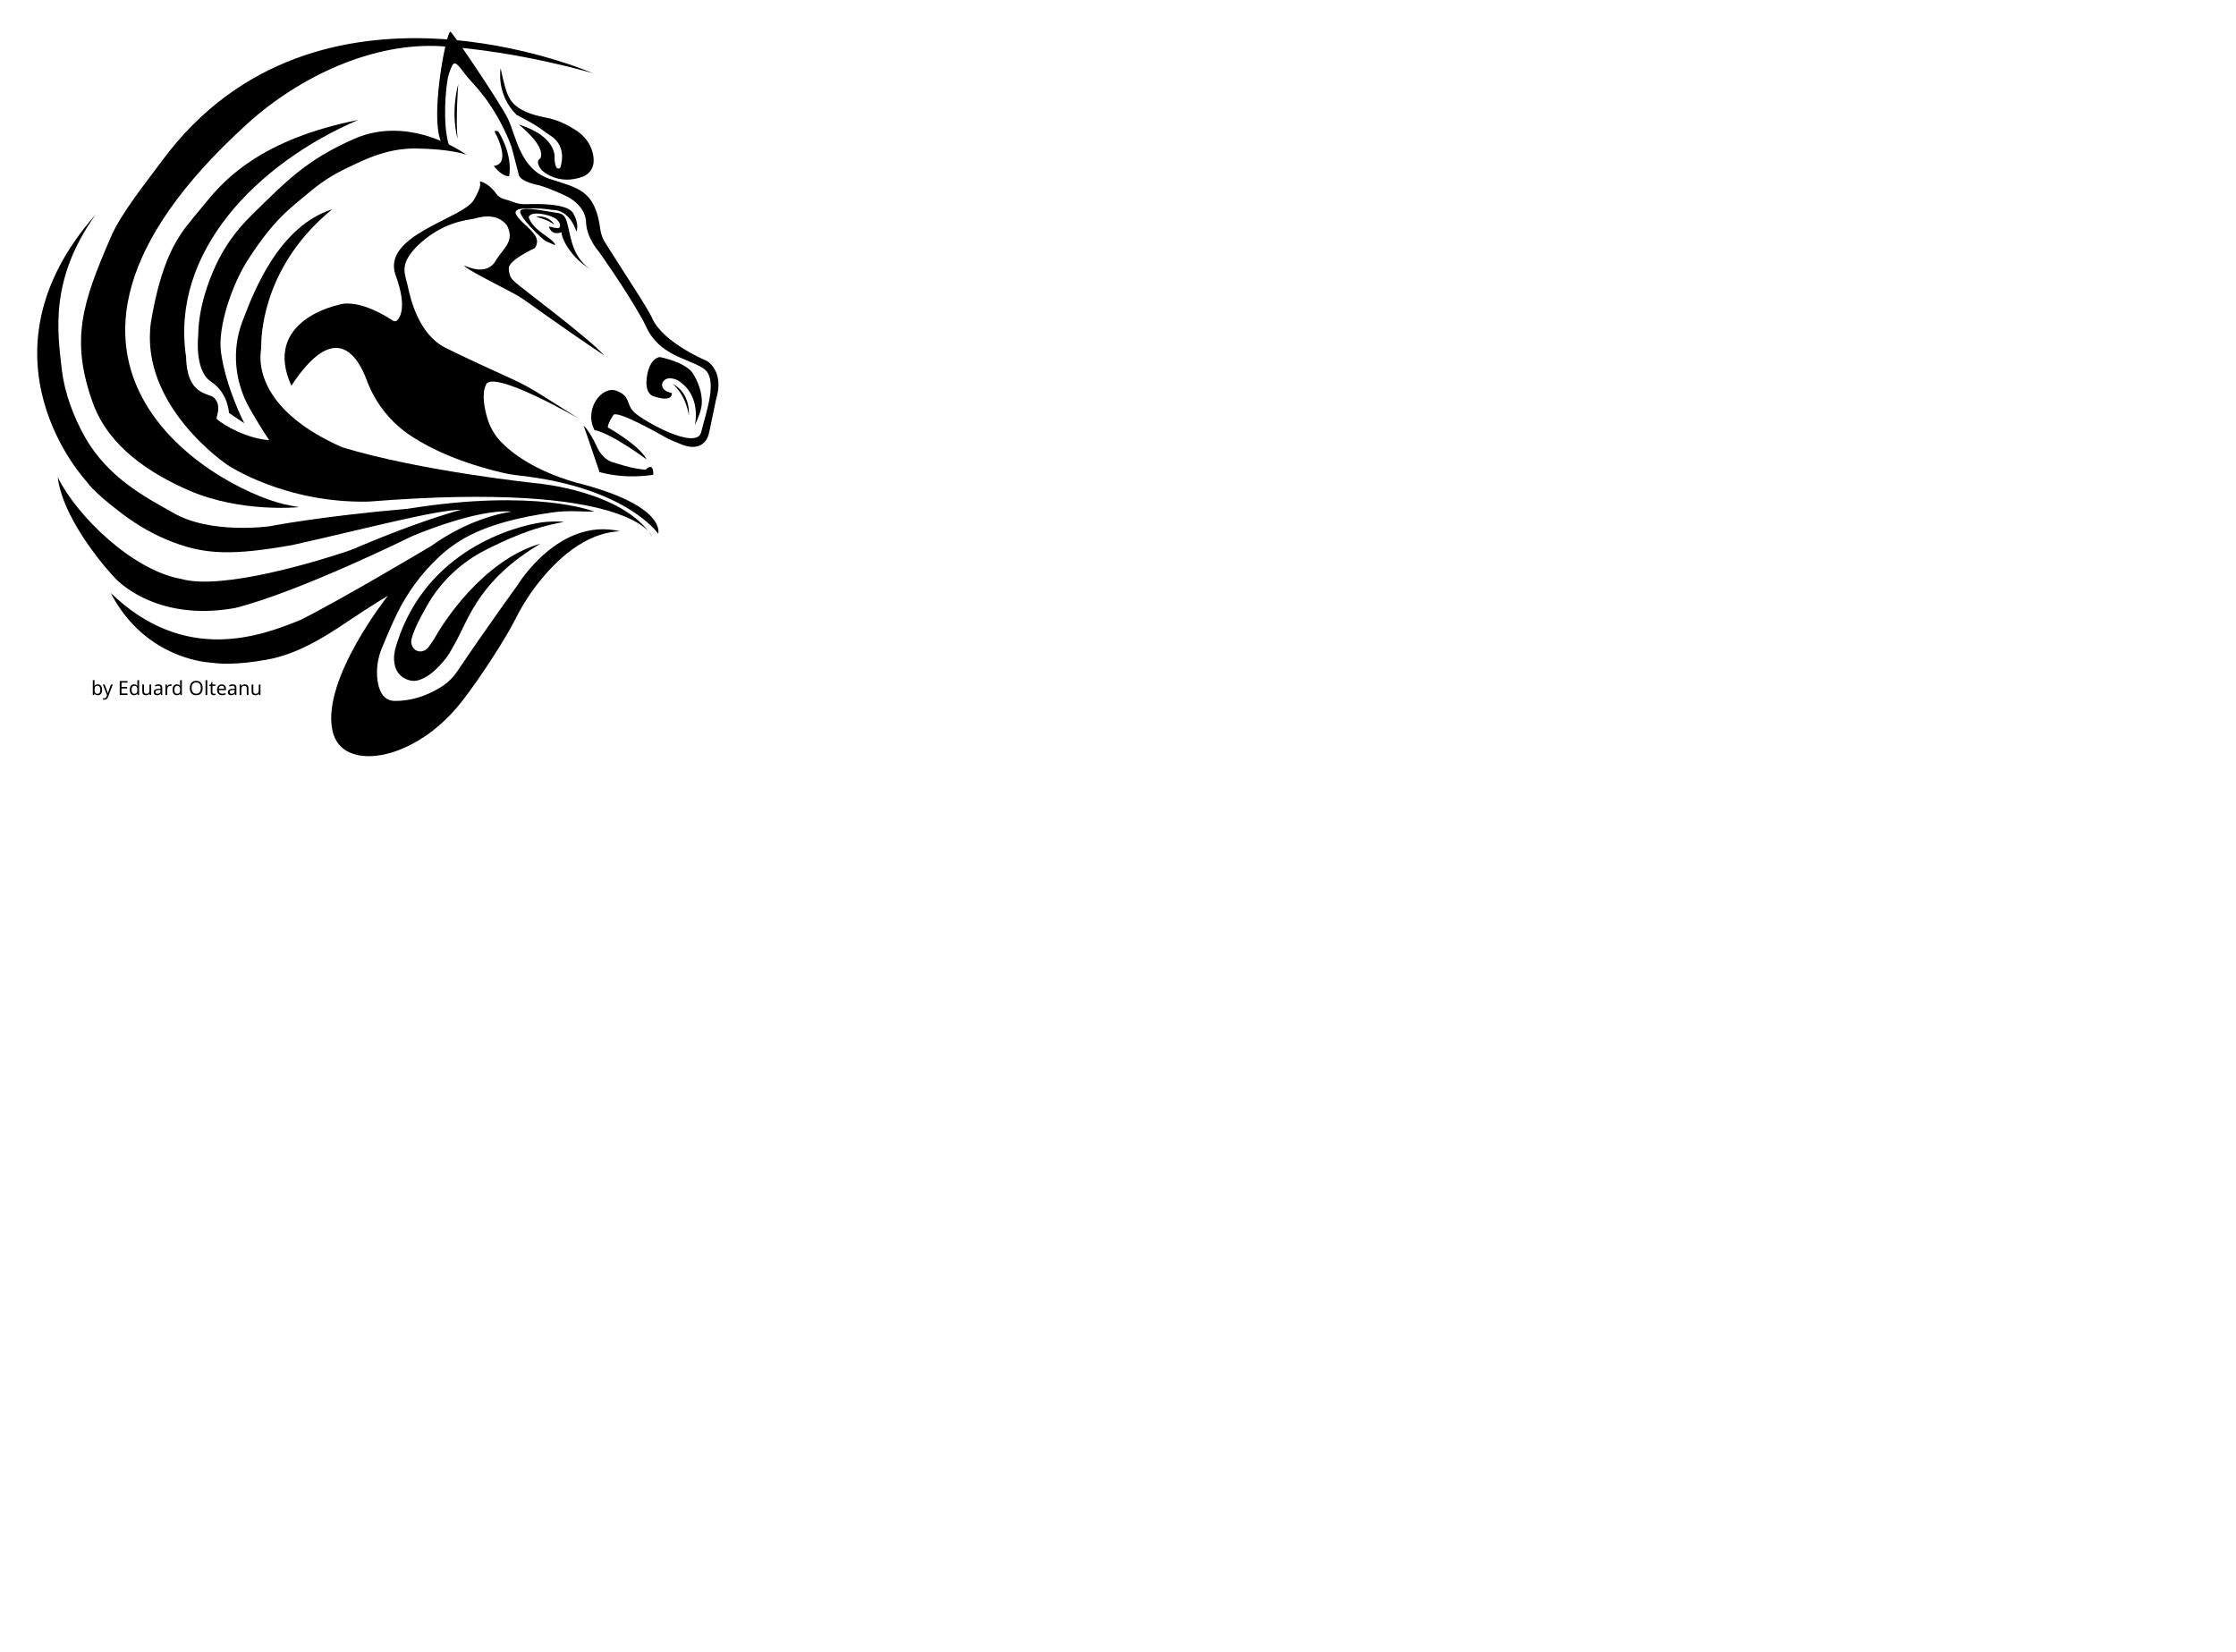
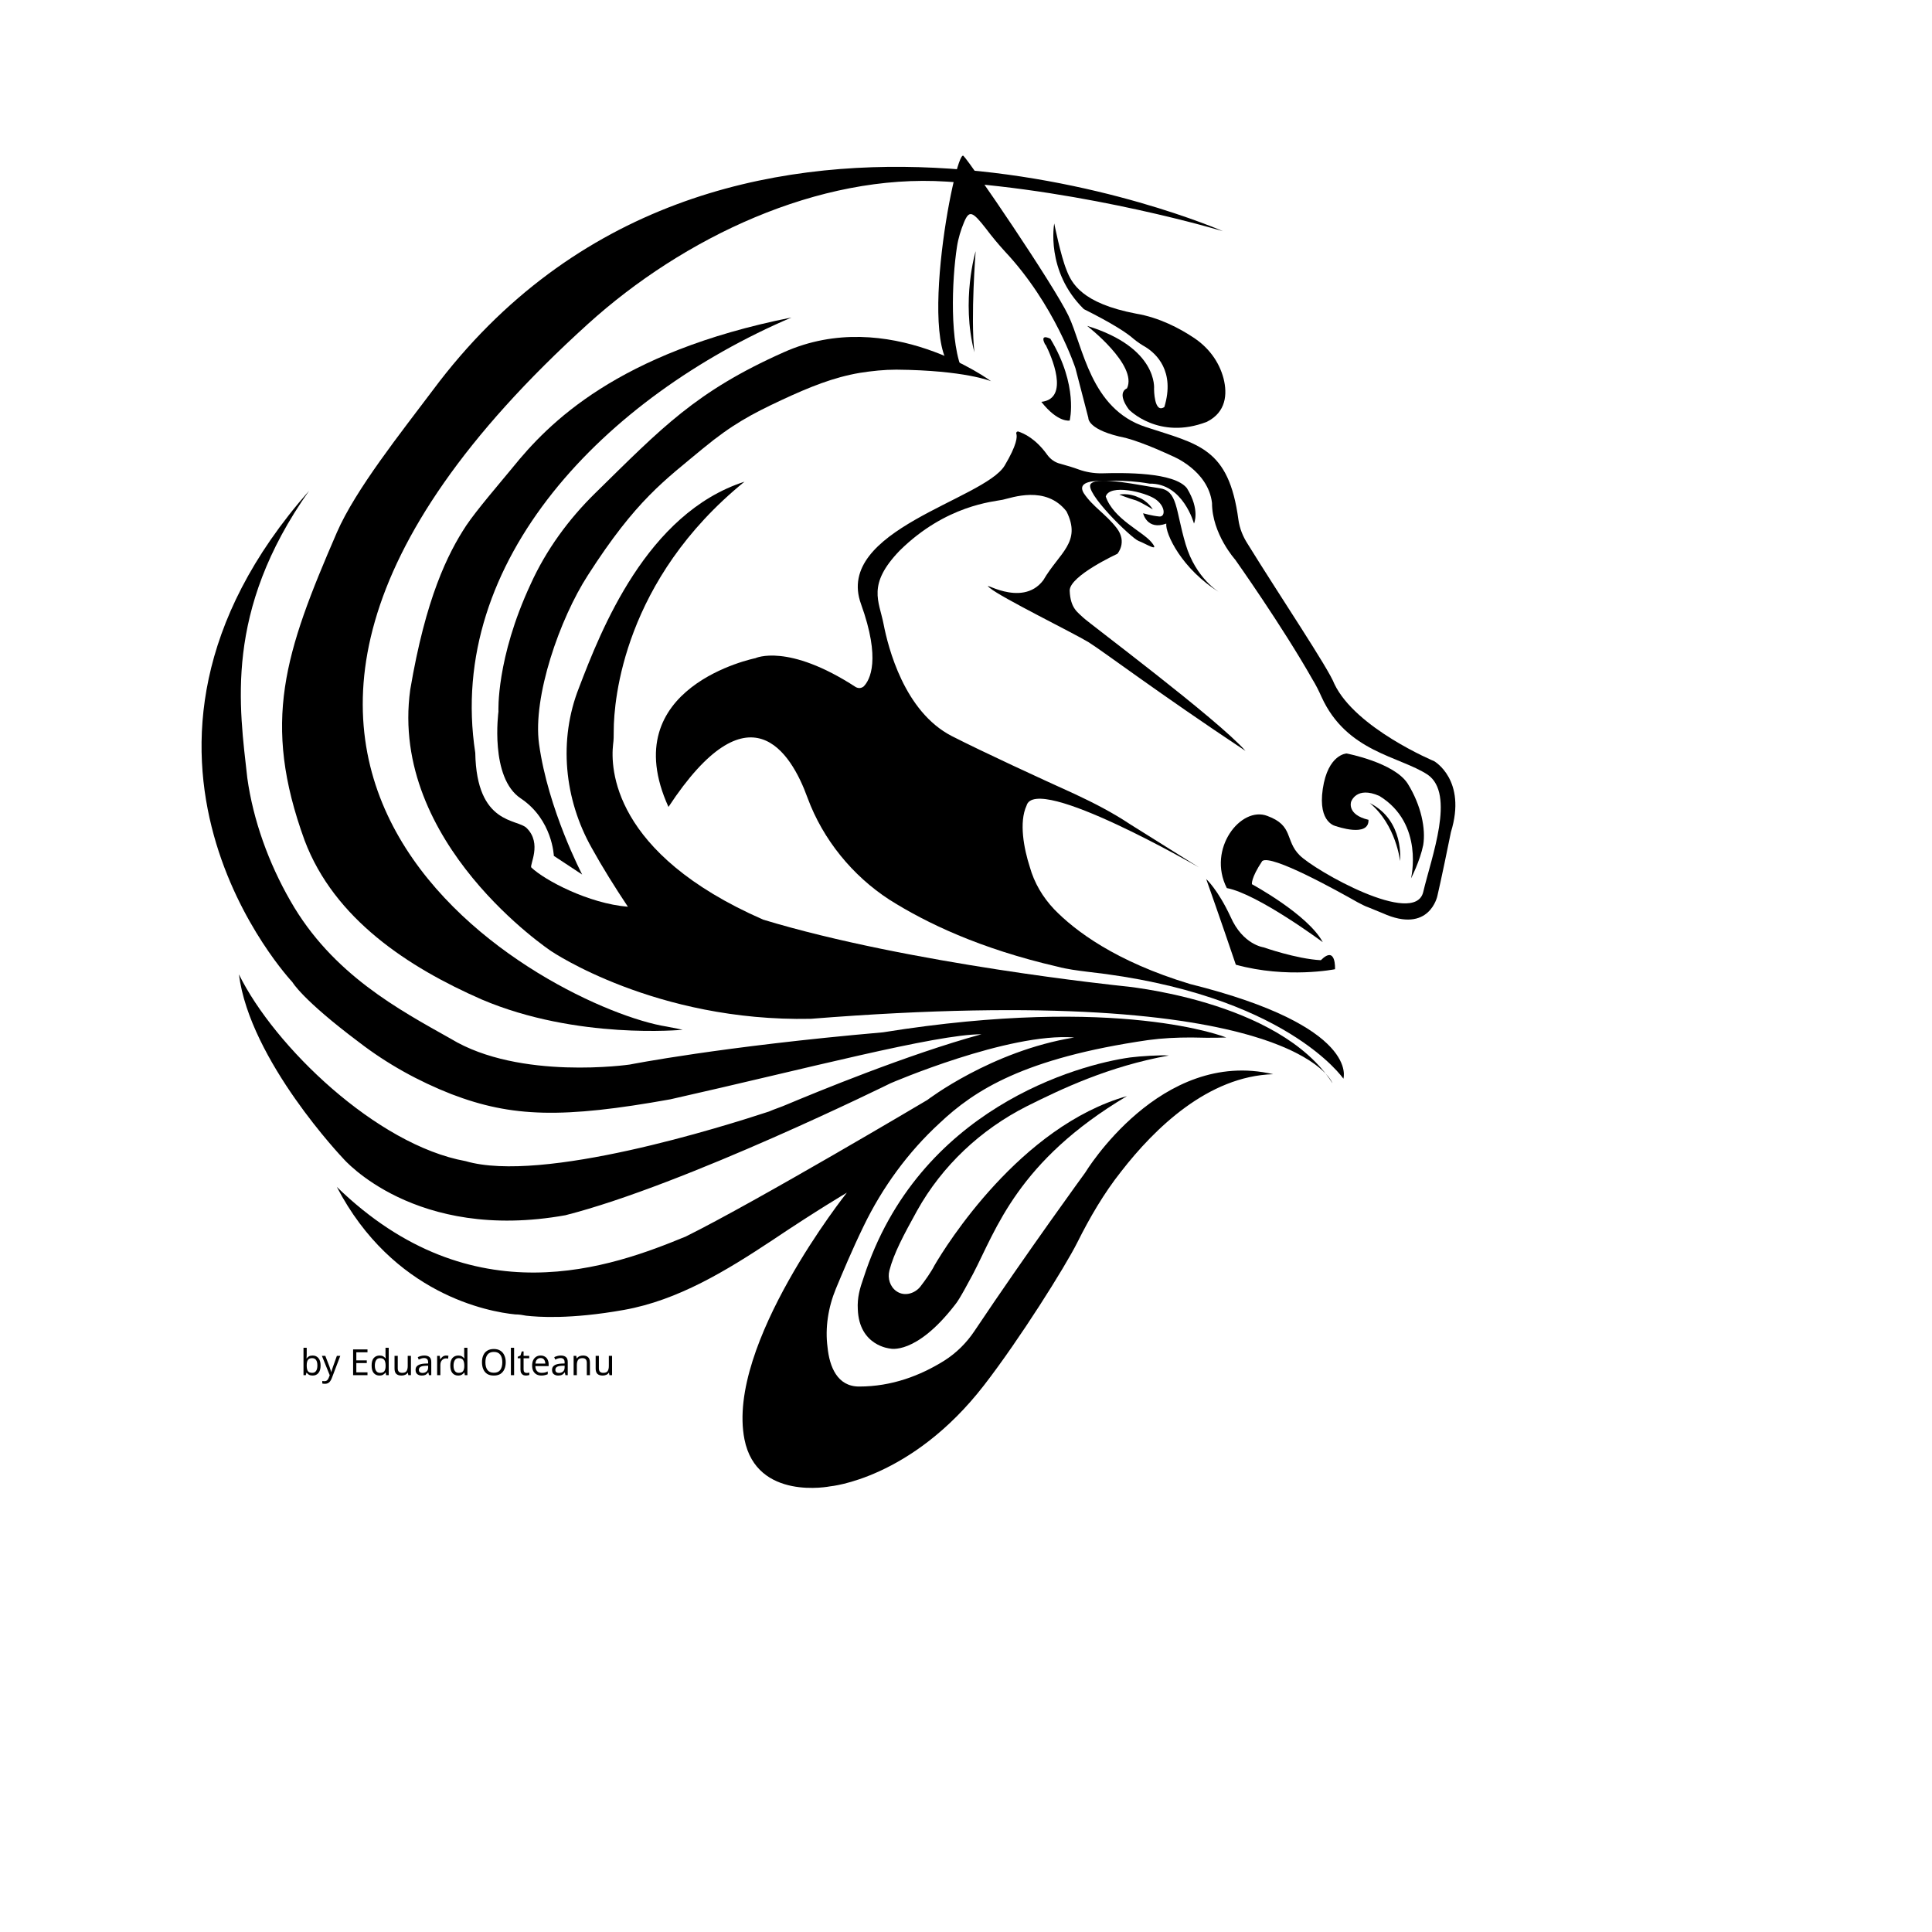
- <svg xmlns="http://www.w3.org/2000/svg" version="1.1" id="Layer_2_00000020384684059797623100000008177776575337635472_" x="0px" y="0px" viewBox="0 0 1372.1 1013.3" style="enable-background:new 0 0 1372.1 1013.3;" xml:space="preserve">
+ <svg xmlns="http://www.w3.org/2000/svg" version="1.1" id="Layer_1" x="0px" y="0px" viewBox="0 0 300 300" style="enable-background:new 0 0 300 300;" xml:space="preserve">
  <style type="text/css">
	.st0{fill:none;}
- 	.st1{font-family:'MyriadPro-Regular';}
- 	.st2{font-size:12px;}
+ 	.st1{font-family:'ArialMT';}
+ 	.st2{font-size:5.587px;}
</style>
-   <path d="M364.6,313.9c0,0-35.5-14.4-114.5-1.7c-54.1,4.7-84.5,10.7-84.5,10.7s-36.7,5.3-59.8-8.5c-17.2-9.6-39.5-21.5-53.5-45.9  c-7.2-12.7-12.5-27.1-14.3-41c-2.6-23.5-8-55.5,20.7-95.9c-77.3,87.8-5.6,163.8-5.6,163.8s3.3,5.9,22.1,20  c9.5,7.2,19.9,13.1,31,17.3c20.1,7.7,37.1,8.1,73,1.8c44.9-10,88.5-21.7,103.8-21.7c-24.5,6.6-55.7,19.6-64.8,23.5  c-2,0.9-4,1.6-6.1,2.3c-15,5-75.6,24-101.1,16.6c-29.6-5.3-63.7-38.3-75.6-62.4c3.7,28.8,34.7,61.4,34.7,61.4s23.9,27.9,74.1,18.9  c39.8-10,108.5-44,108.5-44s39.4-17,61.2-15.2c-27.7,4.5-48.9,20.9-48.9,20.9s-57.1,34-80.6,45.6c-24.5,10-71,27.4-116.5-16.6  c18.6,35.8,50.8,41.7,59.4,42.6c1.3,0.1,2.5,0.3,3.7,0.4c3.8,0.5,14.5,1.3,32.7-2c18-3.2,34.2-13,49.3-23.2s25-16,25-16  s-40.4,50.8-34.1,82.2c4.1,20.6,28.6,15.7,28.6,15.7s27.1-2.3,51.4-33.7c11.9-15.3,27.1-39.5,31.2-47.7s8.9-16.3,14.6-23.6  c11.1-14.3,29-31.7,50.8-32.5c-37.5-8.9-62.8,32.9-62.8,32.9s-19.1,26.3-37,52.9c-2.6,3.9-6.1,7.3-10.1,9.8  c-7.9,4.9-17.5,8.6-28.4,8.5c-7.2-0.1-9.8-6.6-10.6-13s0.2-13.4,2.8-19.6c2.2-5.2,5.3-12.9,9.2-20.9c6.3-12.9,14.9-24.6,25.3-34.4  c11.6-10.9,28.1-21.8,69.7-27.7c4.7-0.7,9.5-0.9,14.3-0.8C360.6,314,364.5,313.9,364.6,313.9L364.6,313.9z" />
-   <path d="M332.7,320.5c-17.1,2.4-70.6,17-88.9,73.5c-1.2,3.7-2.1,6.7-2,10.6c0.4,12.2,10.8,13.1,10.8,13.1s8.6,2.4,21.6-14.5  c1.4-1.8,5-8.4,6.1-10.4c7.8-14.8,14.9-37.6,51.4-59.2c-35.7,10.2-60.4,49.8-64.2,56.6c-1.1,2.1-3.3,5.2-4.7,7.1  c-1.8,2.2-5.1,3.4-7.9,1.5c-2.2-1.5-3-4.3-2.3-6.9c1.5-5.7,4.7-11.9,9.3-20c8.4-15,21.2-27,36.6-34.7c11.5-5.7,27.2-13.4,47.5-16.9  C342.9,319.7,336,320.1,332.7,320.5L332.7,320.5z" />
-   <path d="M400.2,329.2c0,0-11.9-34.4-174-21.4c-51.8,1.1-86.6-22.5-86.6-22.5s-54.1-36.1-47-87.5c5.1-30.6,12.4-45.3,18.7-54.7  c3.4-5.1,11.6-14.6,15.5-19.4c11.8-14.5,34.7-38.5,93-50.1c-62,26.6-115.4,81.1-105.6,145.4c0.5,24.2,14.1,21.9,17.2,25.1  c5.1,5.1,0.8,12.2,1.6,13c4.6,4.2,19.1,12.1,32.2,13c-4.4-6.5-8.5-13.4-12-19.5c-9.3-16.3-11.1-36-4.4-53.5  c7.3-19.2,22.5-58.2,55.1-68.7c-40.1,32.6-43.5,72.7-43.6,83.1c0,1.5-0.1,3.1-0.3,4.6c-0.9,7.8-0.4,36.2,50.1,58.4  c48.8,14.8,119.6,22.1,119.6,22.1S382.4,301.2,400.2,329.2L400.2,329.2z" />
-   <path d="M183.5,311.2c0,0-2.9-0.6-5.3-1c-36.9-5.9-192.1-84.1-26.3-234.4c31.7-28.7,77-50.2,119.6-47.4  c47.2,3.1,92.2,16.5,92.2,16.5S194.7-29.2,100,97.9c-10.2,13.8-25.8,33.1-32,47.6c-17.4,40.2-25.2,63.1-10.7,102.6  c9.8,26.1,34.5,42.4,59,53C148.1,314.8,183.5,311.2,183.5,311.2L183.5,311.2z" />
-   <path d="M355.6,257.1c0,0-54.5-31.5-57.5-20.7c-2.6,5.5-0.8,14.4,1,20.4c1.6,5.3,4.4,10.2,8.2,14.2c6.8,7.1,20.4,17.5,45.4,24.9  c56.9,14.2,51.2,31.6,51.2,31.6s-19.3-28.4-85.3-35.7c-3.4-0.4-6.8-0.9-10.1-1.7c-25.9-6.1-43.9-14.5-56-22.4  c-12.2-7.9-22.1-20-27.3-34c-5.6-15.4-19.6-37.9-46.4,3c-18.2-40.2,28.9-49.6,28.9-49.6s10.8-5.1,33.5,9.7c0.8,0.5,1.8,0.4,2.5-0.2  c2.2-2.2,5.9-9.1-0.9-27.6c-9-24.7,41-34.7,47.9-46.2c4-6.8,4.3-9.6,3.8-10.8c-0.1-0.4,0.2-0.7,0.6-0.6c2,0.6,5.7,2.3,9.6,7.7  c1.1,1.4,2.6,2.5,4.4,3c2.4,0.6,4.5,1.3,6.2,2c2.4,0.9,5,1.3,7.6,1.2c7.8-0.3,24.3-0.4,28.5,5c4.5,7.3,2.3,11.8,2.3,11.8  s-3.7-13.5-14.9-13.3c-8.4-1.4-16.5-0.8-16.5-0.8s-8.2-0.4-5.3,4.1c2.9,4.5,7.3,6.9,10.9,11.7c3.6,4.8,0.2,8.5,0.2,8.5  s-15.9,7.2-15.9,12.3c0.2,6.1,2.7,7.3,4.5,9.1s44.9,34,54.1,44.4c-29.4-19.6-47.2-33.1-52.5-36.3s-29-14.8-32.8-18.1  s10.6,7.1,17.9-2.5c5.3-9.2,12.8-12.7,7.7-22.9c-6.9-8.8-18.2-4.5-21.2-3.9s-19,1.8-34.3,17c-11,11.4-6.9,16.7-5.3,24.5  s6.8,29.2,22.7,37.3c10.6,5.4,29.6,14.1,41.1,19.3c6.4,2.9,12.6,6.3,18.5,10.1L355.6,257.1L355.6,257.1z" />
-   <path d="M362.5,165.4c0,0-8-4.5-11.4-16.1s-2.5-17.8-8.8-18.6c-6.3-0.8-20.2-4.1-22.8-1.6s13.5,18.3,15.9,19.1s7.4,4,4.3,0.4  s-12.7-7.7-15.3-15.3c1.2-4.3,13-1.6,16.5,0.8s3.5,6.1,1.2,5.9c-2.3-0.2-5.3-1-5.3-1s1.2,5.9,7.8,3.5  C344.3,145.6,349.8,157.8,362.5,165.4L362.5,165.4z" />
-   <path d="M358.1,261.1c0,0,4.7,13.3,9.8,28.6c17.2,4.7,33,1.6,33,1.6s0.4-8.2-4.7-3.1c-8.2-0.4-19.2-4.3-19.2-4.3s-6.8-0.8-10.9-10.1  C361.9,264.5,358.1,261.1,358.1,261.1L358.1,261.1z" />
-   <path d="M396.9,282c0,0-21.6-16.1-32.1-18.1c-6.7-13,4.7-27.5,13.5-24.1c8.8,3.3,5.7,8.1,10.8,13.1c5.1,5.1,38.4,24,41.2,12.2  c2.8-11.8,10.8-32.7,1.4-39s-27.1-7.6-35.4-26c-0.9-2-2-4-3.1-5.9c-10.1-17.9-25.8-39.9-25.8-39.9s-7.8-8.6-7.8-18.8  c-1.2-11-13.3-15.7-13.3-15.7s-9-4.3-15.5-6.1c-12.8-2.6-12.5-6.7-12.5-6.7l-4.3-16.5c0,0-6.9-21.2-23.6-39.2  c-2.2-2.4-4.4-4.9-6.3-7.5c-4.5-5.9-5.5-6.3-7.3-2.1c-1.1,2.6-1.9,5.3-2.3,8.1c-1.8,11.2-2.5,32.5,2.1,42.1  c-17.3,0.4-2.7-74.9-0.1-72.4s30,43,35.1,53.2s7.2,31.1,25.8,37.1c17.6,5.7,27.8,6.9,31,31c0.4,2.9,1.4,5.6,2.9,8  c10.8,17.3,27.1,41.6,29.1,46.9c7,14.9,33.4,25.8,33.4,25.8s11,6.2,5.6,23.6c-3.2,15.9-4.5,21.3-4.5,21.3s-2.6,12.8-18.2,5.7l-4.8-2  c-1.2-0.5-2.4-1.1-3.6-1.8c-6.4-3.6-28.8-16.1-31.8-13.8c-3.9,5.9-3.5,7.8-3.5,7.8S392,272.8,396.9,282L396.9,282z" />
-   <path d="M426.4,260.8c0,0,4.5-18.2-10.6-27.5c-7.8-3.5-9.4,1.9-9.4,1.9s-1.5,4.4,5.9,6c0.2,6.1-10.8,2.1-10.8,2.1s-6.3-0.8-4.5-12.4  s7.9-11.8,7.9-11.8s15.9,3,20.4,10.2s6.1,15.1,5.1,20.4S426.4,260.8,426.4,260.8L426.4,260.8z" />
-   <path d="M304.2,82.2c0,0,0.1,0.3,0.4,0.7c1.7,3.4,8.1,17.9-1.6,18.9c5.5,7.1,9.4,6.3,9.4,6.3s2.9-11.5-6.5-27.3  C302.3,79,304.1,82.2,304.2,82.2L304.2,82.2z" />
-   <path d="M318.3,76.4c0,0,16.9,13,13.3,20.8c-3.7,1.8,0.6,7,0.6,7s9.9,10.3,26,4c6.5-3.3,6.8-9.3,5.5-14.4c-1.4-5.7-5.1-10.5-10-13.7  c-4.6-3-11.4-6.7-19.1-8c-18-3.5-21.4-10-23.3-14.7s-4.1-15.5-4.1-15.5s-3,15.9,9.8,28.6c9.5,4.8,14.3,8,16.6,9.8  c1.3,1,2.6,1.9,4,2.8c3.5,2.1,9.9,7.9,6.2,19.9c-3.5,2.4-3.5-6.1-3.5-6.1S342.2,83.8,318.3,76.4L318.3,76.4z" />
-   <path d="M286.3,95c0,0-34.1-25.3-69.2-9.7c-29.4,13.1-40.8,25.3-62.8,46.8c-9,8.8-16.5,19.1-21.8,30.5c-11.6,25-10.8,42.6-10.8,42.6  s-2.8,22,7.8,29s11,19.2,11,19.2l9.4,6.3c0,0-11.3-21.8-14.3-43.6c-2.1-15.6,6.9-41.6,16.3-56.3c16.2-25.2,25.6-31.6,38.5-42.3  c9.6-8,16.1-11.4,26.2-16.2c9.2-4.4,17.1-7.5,25.9-9.1c4-0.7,8.1-1.1,12.2-1.1C277.7,91.4,286.3,95,286.3,95L286.3,95z" />
-   <path d="M281.2,51.6c0,0-4.9,16.3-0.4,33.7C279.5,73.4,281.2,51.6,281.2,51.6z" />
-   <path d="M340.2,137.8c0,0-1.6-2.8-4.9-4.1c-3.3-1.4-6.3-0.8-6.3-0.8s3.3,1.2,5.5,1.9C336.7,135.5,340.2,137.8,340.2,137.8  L340.2,137.8z" />
-   <path d="M422.7,254.9c0,0,1.4-13.5-10-19.4C421.3,242.9,422.7,254.9,422.7,254.9z" />
-   <rect x="55.9" y="418" class="st0" width="150.8" height="35.7" />
-   <text transform="matrix(1 0 0 1 55.9355 426.4892)" class="st1 st2">by Eduard Olteanu</text>
+   <path d="M190.4,161.1c0,0-16.5-6.7-53.3-0.8c-25.2,2.2-39.3,5-39.3,5s-17.1,2.5-27.8-4c-8-4.5-18.4-10-24.9-21.4  c-3.4-5.9-5.8-12.6-6.7-19.1c-1.2-10.9-3.7-25.8,9.6-44.6c-36,40.9-2.6,76.3-2.6,76.3s1.5,2.7,10.3,9.3c4.4,3.4,9.3,6.1,14.4,8.1  c9.4,3.6,17.3,3.8,34,0.8c20.9-4.7,41.2-10.1,48.3-10.1c-11.4,3.1-25.9,9.1-30.2,10.9c-0.9,0.4-1.9,0.7-2.8,1.1  c-7,2.3-35.2,11.2-47.1,7.7c-13.8-2.5-29.7-17.8-35.2-29c1.7,13.4,16.2,28.6,16.2,28.6s11.1,13,34.5,8.8  c18.5-4.7,50.5-20.5,50.5-20.5s18.3-7.9,28.5-7.1c-12.9,2.1-22.8,9.7-22.8,9.7s-26.6,15.8-37.5,21.2c-11.4,4.7-33.1,12.8-54.2-7.7  c8.7,16.7,23.6,19.4,27.7,19.8c0.6,0,1.2,0.1,1.7,0.2c1.8,0.2,6.8,0.6,15.2-0.9c8.4-1.5,15.9-6.1,23-10.8c7-4.7,11.6-7.4,11.6-7.4  s-18.8,23.6-15.9,38.3c1.9,9.6,13.3,7.3,13.3,7.3s12.6-1.1,23.9-15.7c5.5-7.1,12.6-18.4,14.5-22.2c1.9-3.8,4.1-7.6,6.8-11  c5.2-6.7,13.5-14.8,23.6-15.1c-17.5-4.1-29.2,15.3-29.2,15.3s-8.9,12.2-17.2,24.6c-1.2,1.8-2.8,3.4-4.7,4.6c-3.7,2.3-8.1,4-13.2,4  c-3.4,0-4.6-3.1-4.9-6.1c-0.4-3,0.1-6.2,1.3-9.1c1-2.4,2.5-6,4.3-9.7c2.9-6,6.9-11.5,11.8-16c5.4-5.1,13.1-10.1,32.4-12.9  c2.2-0.3,4.4-0.4,6.7-0.4C188.5,161.2,190.3,161.1,190.4,161.1L190.4,161.1z" />
+   <path d="M175.5,164.2c-8,1.1-32.9,7.9-41.4,34.2c-0.6,1.7-1,3.1-0.9,4.9c0.2,5.7,5,6.1,5,6.1s4,1.1,10.1-6.8  c0.7-0.8,2.3-3.9,2.8-4.8c3.6-6.9,6.9-17.5,23.9-27.6c-16.6,4.7-28.1,23.2-29.9,26.3c-0.5,1-1.5,2.4-2.2,3.3c-0.8,1-2.4,1.6-3.7,0.7  c-1-0.7-1.4-2-1.1-3.2c0.7-2.7,2.2-5.5,4.3-9.3c3.9-7,9.9-12.6,17-16.2c5.4-2.7,12.7-6.2,22.1-7.9C180.3,163.8,177,164,175.5,164.2  L175.5,164.2z" />
+   <path d="M206.9,168.2c0,0-5.5-16-81-10c-24.1,0.5-40.3-10.5-40.3-10.5S60.4,131,63.7,107.1c2.4-14.2,5.8-21.1,8.7-25.5  c1.6-2.4,5.4-6.8,7.2-9c5.5-6.8,16.2-17.9,43.3-23.3C94.1,61.6,69.2,87,73.8,116.9c0.2,11.3,6.6,10.2,8,11.7  c2.4,2.4,0.4,5.7,0.7,6.1c2.1,2,8.9,5.6,15,6.1c-2-3-4-6.2-5.6-9.1c-4.3-7.6-5.2-16.8-2-24.9c3.4-8.9,10.5-27.1,25.7-32  c-18.7,15.2-20.3,33.8-20.3,38.7c0,0.7,0,1.4-0.1,2.1c-0.4,3.6-0.2,16.9,23.3,27.2c22.7,6.9,55.7,10.3,55.7,10.3  S198.6,155.2,206.9,168.2L206.9,168.2z" />
+   <path d="M106,159.9c0,0-1.4-0.3-2.5-0.5c-17.2-2.7-89.4-39.2-12.2-109.1c14.8-13.4,35.8-23.4,55.7-22.1c22,1.4,42.9,7.7,42.9,7.7  S111.3,1.4,67.2,60.6C62.4,67,55.2,76,52.3,82.7c-8.1,18.7-11.7,29.4-5,47.8c4.6,12.2,16.1,19.7,27.5,24.7  C89.6,161.5,106,159.9,106,159.9L106,159.9z" />
+   <path d="M186.2,134.7c0,0-25.4-14.7-26.8-9.6c-1.2,2.6-0.4,6.7,0.5,9.5c0.7,2.5,2,4.7,3.8,6.6c3.2,3.3,9.5,8.1,21.1,11.6  c26.5,6.6,23.8,14.7,23.8,14.7s-9-13.2-39.7-16.6c-1.6-0.2-3.2-0.4-4.7-0.8c-12.1-2.8-20.4-6.8-26.1-10.4  c-5.7-3.7-10.3-9.3-12.7-15.8c-2.6-7.2-9.1-17.6-21.6,1.4c-8.5-18.7,13.5-23.1,13.5-23.1s5-2.4,15.6,4.5c0.4,0.2,0.8,0.2,1.2-0.1  c1-1,2.7-4.2-0.4-12.8c-4.2-11.5,19.1-16.2,22.3-21.5c1.9-3.2,2-4.5,1.8-5c0-0.2,0.1-0.3,0.3-0.3c0.9,0.3,2.7,1.1,4.5,3.6  c0.5,0.7,1.2,1.2,2,1.4c1.1,0.3,2.1,0.6,2.9,0.9c1.1,0.4,2.3,0.6,3.5,0.6c3.6-0.1,11.3-0.2,13.3,2.3c2.1,3.4,1.1,5.5,1.1,5.5  s-1.7-6.3-6.9-6.2c-3.9-0.7-7.7-0.4-7.7-0.4s-3.8-0.2-2.5,1.9c1.4,2.1,3.4,3.2,5.1,5.4c1.7,2.2,0.1,4,0.1,4s-7.4,3.4-7.4,5.7  c0.1,2.8,1.3,3.4,2.1,4.2c0.8,0.8,20.9,15.8,25.2,20.7c-13.7-9.1-22-15.4-24.4-16.9c-2.5-1.5-13.5-6.9-15.3-8.4  c-1.8-1.5,4.9,3.3,8.3-1.2c2.5-4.3,6-5.9,3.6-10.7c-3.2-4.1-8.5-2.1-9.9-1.8c-1.4,0.3-8.8,0.8-16,7.9c-5.1,5.3-3.2,7.8-2.5,11.4  c0.7,3.6,3.2,13.6,10.6,17.4c4.9,2.5,13.8,6.6,19.1,9c3,1.4,5.9,2.9,8.6,4.7L186.2,134.7L186.2,134.7z" />
+   <path d="M189.4,92c0,0-3.7-2.1-5.3-7.5c-1.6-5.4-1.2-8.3-4.1-8.7s-9.4-1.9-10.6-0.7c-1.2,1.2,6.3,8.5,7.4,8.9c1.1,0.4,3.4,1.9,2,0.2  c-1.4-1.7-5.9-3.6-7.1-7.1c0.6-2,6.1-0.7,7.7,0.4c1.6,1.1,1.6,2.8,0.6,2.7c-1.1-0.1-2.5-0.5-2.5-0.5s0.6,2.7,3.6,1.6  C180.9,82.8,183.5,88.4,189.4,92L189.4,92z" />
+   <path d="M187.3,136.5c0,0,2.2,6.2,4.6,13.3c8,2.2,15.4,0.7,15.4,0.7s0.2-3.8-2.2-1.4c-3.8-0.2-8.9-2-8.9-2s-3.2-0.4-5.1-4.7  C189.1,138.1,187.3,136.5,187.3,136.5L187.3,136.5z" />
+   <path d="M205.4,146.3c0,0-10.1-7.5-14.9-8.4c-3.1-6.1,2.2-12.8,6.3-11.2c4.1,1.5,2.7,3.8,5,6.1c2.4,2.4,17.9,11.2,19.2,5.7  c1.3-5.5,5-15.2,0.7-18.2c-4.4-2.9-12.6-3.5-16.5-12.1c-0.4-0.9-0.9-1.9-1.4-2.7c-4.7-8.3-12-18.6-12-18.6s-3.6-4-3.6-8.8  c-0.6-5.1-6.2-7.3-6.2-7.3s-4.2-2-7.2-2.8c-6-1.2-5.8-3.1-5.8-3.1l-2-7.7c0,0-3.2-9.9-11-18.2c-1-1.1-2-2.3-2.9-3.5  c-2.1-2.7-2.6-2.9-3.4-1c-0.5,1.2-0.9,2.5-1.1,3.8c-0.8,5.2-1.2,15.1,1,19.6c-8.1,0.2-1.3-34.9,0-33.7c1.2,1.2,14,20,16.3,24.8  s3.4,14.5,12,17.3c8.2,2.7,12.9,3.2,14.4,14.4c0.2,1.4,0.7,2.6,1.4,3.7c5,8.1,12.6,19.4,13.5,21.8c3.3,6.9,15.5,12,15.5,12  s5.1,2.9,2.6,11c-1.5,7.4-2.1,9.9-2.1,9.9s-1.2,6-8.5,2.7l-2.2-0.9c-0.6-0.2-1.1-0.5-1.7-0.8c-3-1.7-13.4-7.5-14.8-6.4  c-1.8,2.7-1.6,3.6-1.6,3.6S203.1,142,205.4,146.3L205.4,146.3z" />
+   <path d="M219.1,136.4c0,0,2.1-8.5-4.9-12.8c-3.6-1.6-4.4,0.9-4.4,0.9s-0.7,2,2.7,2.8c0.1,2.8-5,1-5,1s-2.9-0.4-2.1-5.8  c0.8-5.4,3.7-5.5,3.7-5.5s7.4,1.4,9.5,4.7c2.1,3.4,2.8,7,2.4,9.5C220.5,133.7,219.1,136.4,219.1,136.4L219.1,136.4z" />
+   <path d="M162.2,53.3c0,0,0,0.1,0.2,0.3c0.8,1.6,3.8,8.3-0.7,8.8c2.6,3.3,4.4,2.9,4.4,2.9s1.4-5.4-3-12.7  C161.4,51.8,162.2,53.3,162.2,53.3L162.2,53.3z" />
+   <path d="M168.8,50.6c0,0,7.9,6.1,6.2,9.7c-1.7,0.8,0.3,3.3,0.3,3.3s4.6,4.8,12.1,1.9c3-1.5,3.2-4.3,2.6-6.7  c-0.7-2.7-2.4-4.9-4.7-6.4c-2.1-1.4-5.3-3.1-8.9-3.7c-8.4-1.6-10-4.7-10.8-6.8c-0.9-2.2-1.9-7.2-1.9-7.2s-1.4,7.4,4.6,13.3  c4.4,2.2,6.7,3.7,7.7,4.6c0.6,0.5,1.2,0.9,1.9,1.3c1.6,1,4.6,3.7,2.9,9.3c-1.6,1.1-1.6-2.8-1.6-2.8S179.9,54,168.8,50.6L168.8,50.6z  " />
+   <path d="M153.9,59.2c0,0-15.9-11.8-32.2-4.5c-13.7,6.1-19,11.8-29.2,21.8c-4.2,4.1-7.7,8.9-10.1,14.2c-5.4,11.6-5,19.8-5,19.8  S76,120.8,80.9,124c4.9,3.3,5.1,8.9,5.1,8.9l4.4,2.9c0,0-5.3-10.1-6.7-20.3c-1-7.3,3.2-19.4,7.6-26.2c7.5-11.7,11.9-14.7,17.9-19.7  c4.5-3.7,7.5-5.3,12.2-7.5c4.3-2,8-3.5,12.1-4.2c1.9-0.3,3.8-0.5,5.7-0.5C149.9,57.5,153.9,59.2,153.9,59.2L153.9,59.2z" />
+   <path d="M151.5,39c0,0-2.3,7.6-0.2,15.7C150.7,49.2,151.5,39,151.5,39z" />
+   <path d="M179,79.1c0,0-0.7-1.3-2.3-1.9c-1.5-0.7-2.9-0.4-2.9-0.4s1.5,0.6,2.6,0.9C177.4,78.1,179,79.1,179,79.1L179,79.1z" />
+   <path d="M217.4,133.7c0,0,0.7-6.3-4.7-9C216.8,128.1,217.4,133.7,217.4,133.7z" />
+   <rect x="46.6" y="209.6" class="st0" width="70.2" height="16.6" />
+   <text transform="matrix(1 0 0 1 46.6582 213.5332)" class="st1 st2">by Eduard Olteanu</text>
</svg>
